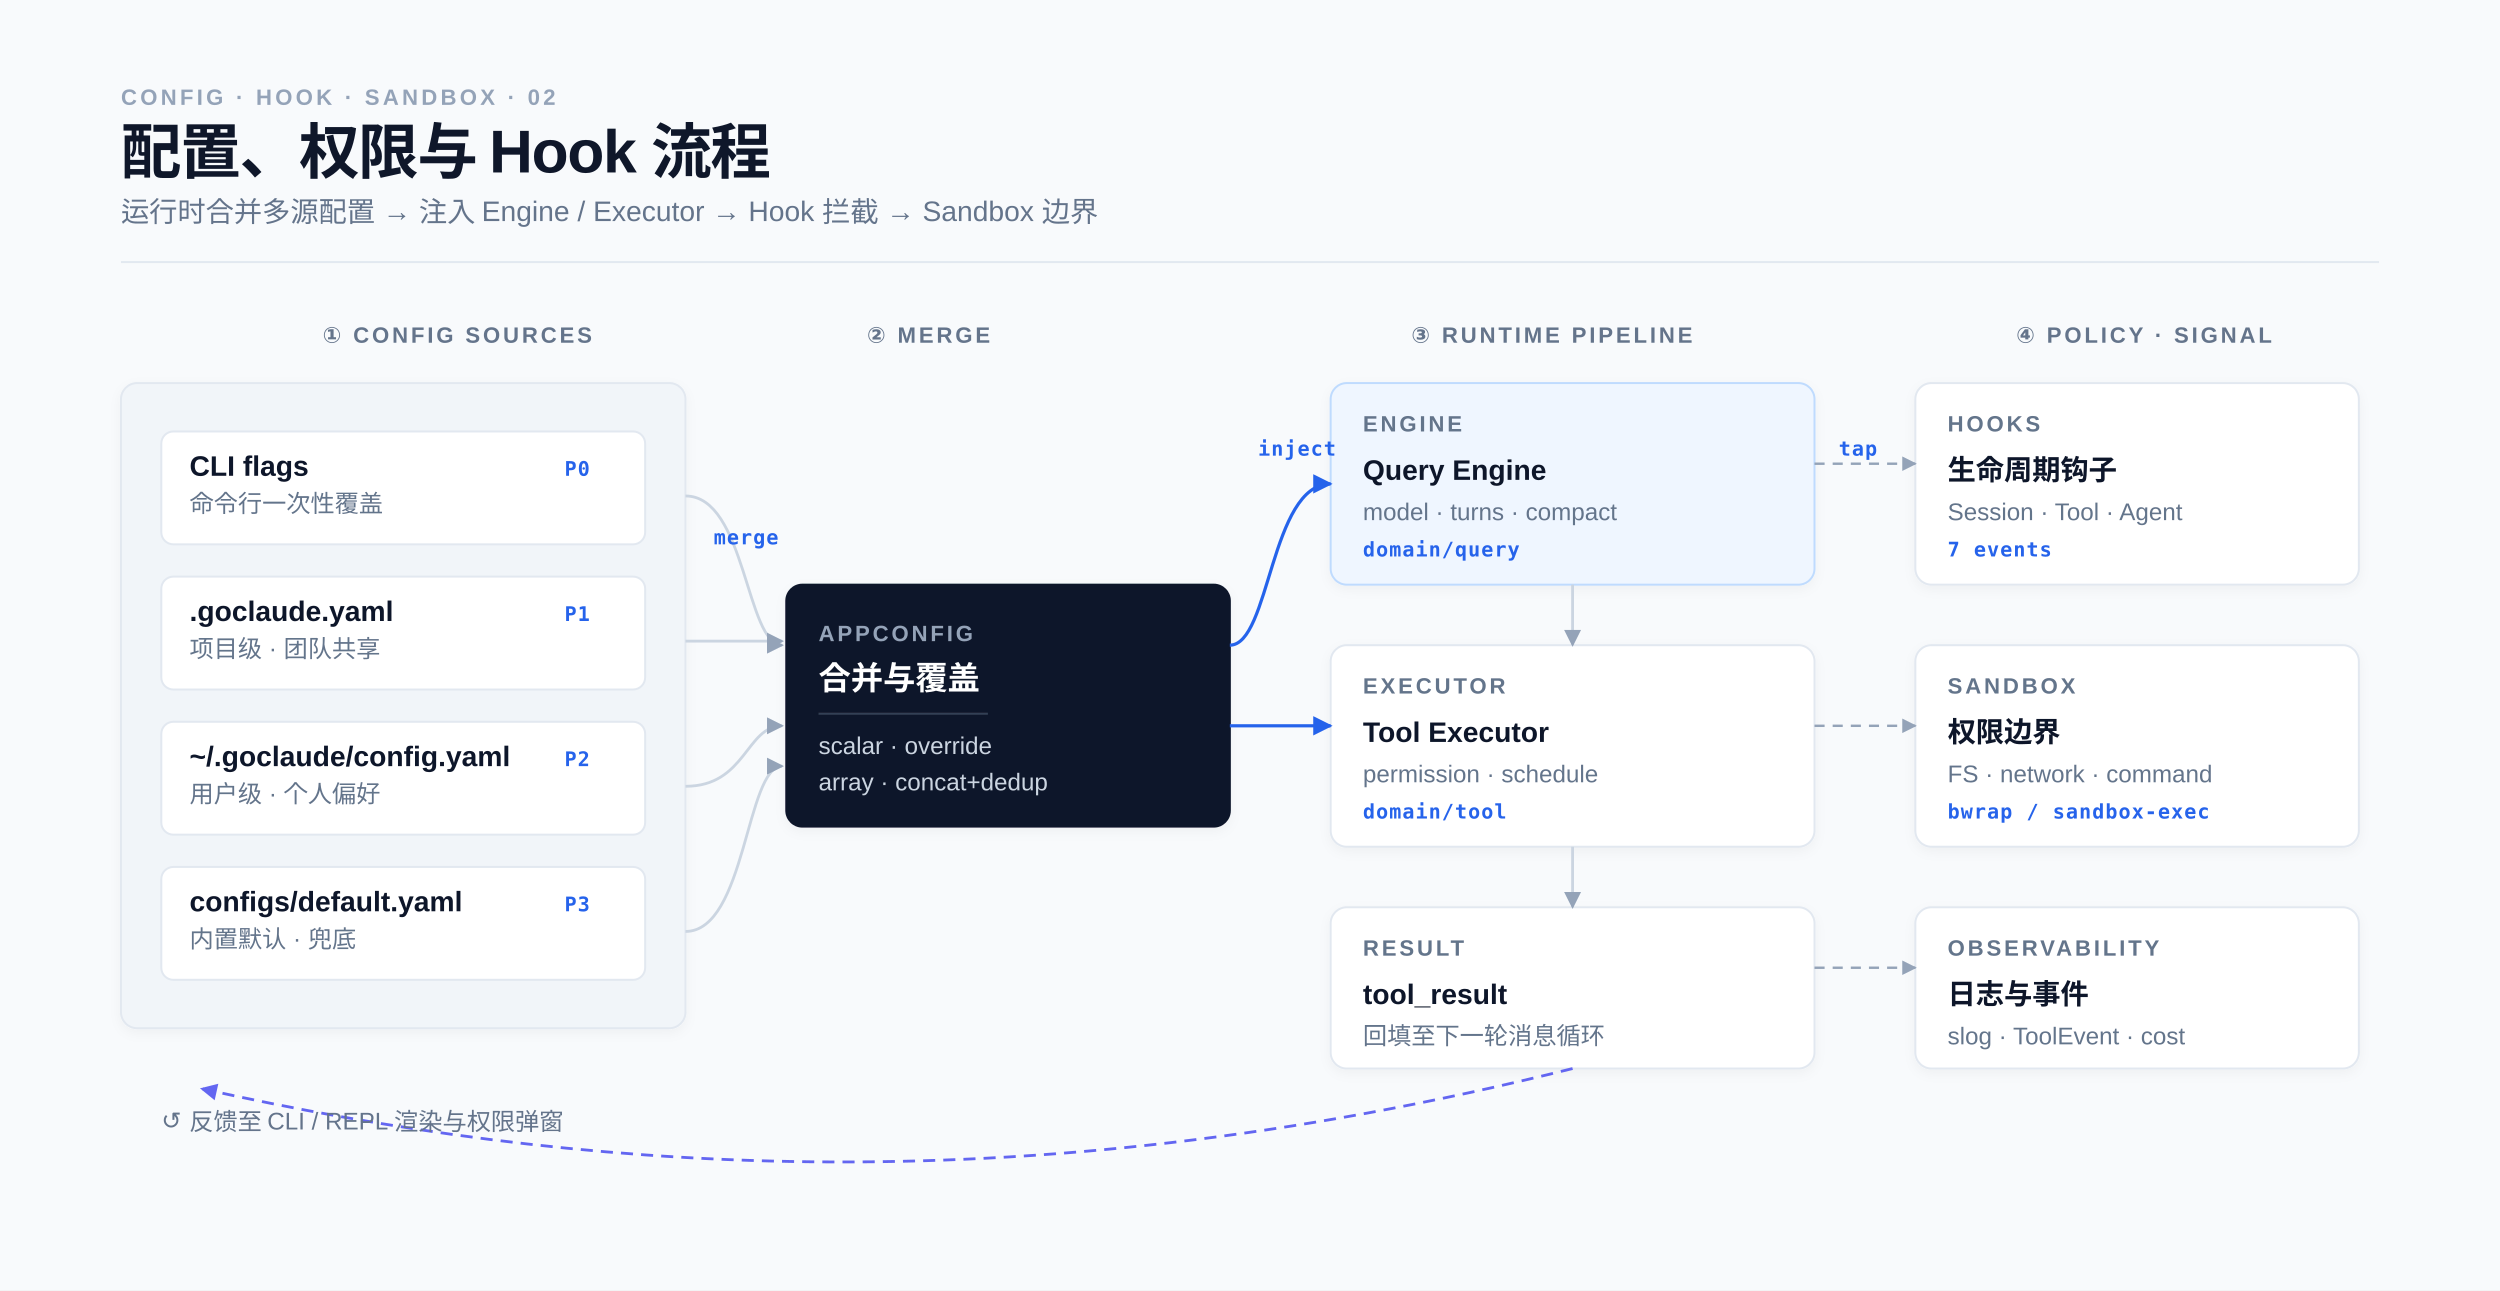
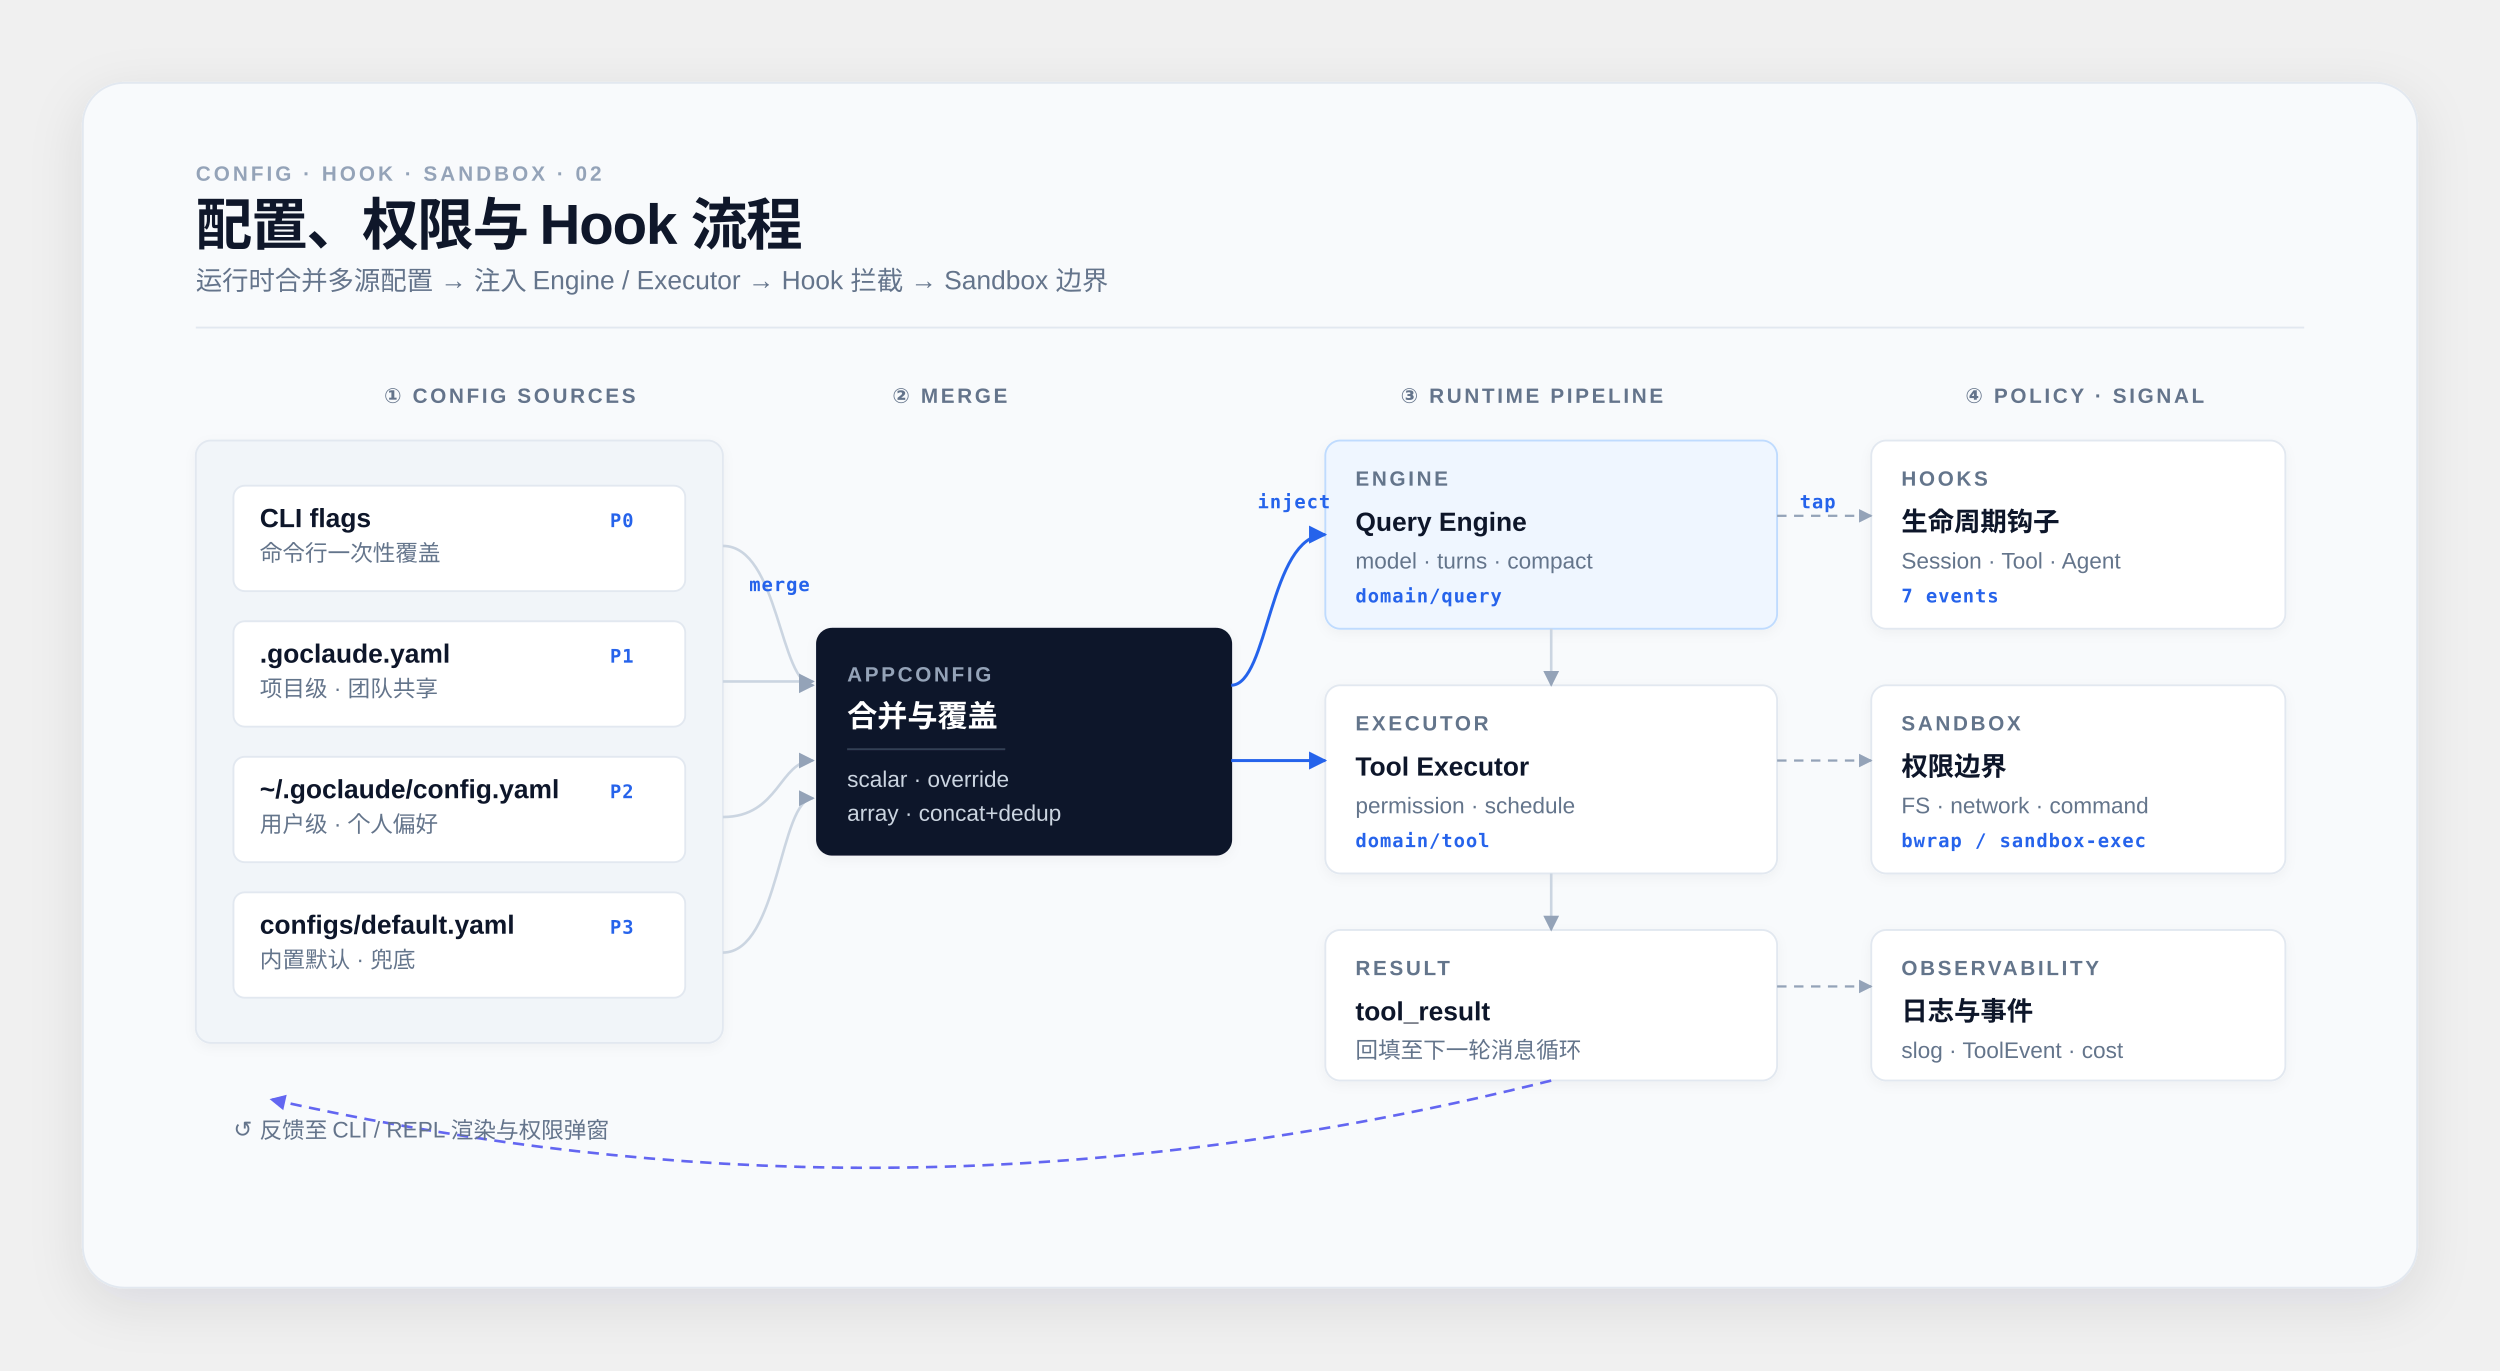
- <svg xmlns="http://www.w3.org/2000/svg" width="1240" height="640" viewBox="0 0 1240 640" role="img" aria-labelledby="title desc">
+ <svg xmlns="http://www.w3.org/2000/svg" width="1328" height="728" viewBox="-44 -44 1328 728" role="img" aria-labelledby="title desc">
  <defs>
    <style>
      .t-title{font:700 30px "Helvetica Neue",Arial,sans-serif;fill:#0f172a;letter-spacing:-.6px}
      .t-sub{font:400 14px "Helvetica Neue",Arial,sans-serif;fill:#64748b}
      .t-eyebrow{font:600 11px "Helvetica Neue",Arial,sans-serif;fill:#94a3b8;letter-spacing:1.6px}
      .t-l{font:600 11px "Helvetica Neue",Arial,sans-serif;fill:#64748b;letter-spacing:1.4px}
      .t-h{font:600 14px "Helvetica Neue",Arial,sans-serif;fill:#0f172a}
      .t-n{font:400 12px "Helvetica Neue",Arial,sans-serif;fill:#64748b}
      .t-tag{font:600 10px "SFMono-Regular",ui-monospace,Menlo,monospace;fill:#2563eb;letter-spacing:.5px}
      .card{fill:#ffffff;stroke:#e2e8f0;stroke-width:1}
      .pill{fill:#ffffff;stroke:#e2e8f0;stroke-width:1}
      .card-core{fill:#0f172a;stroke:#0f172a;stroke-width:1}
      .card-accent{fill:#eff6ff;stroke:#bfdbfe;stroke-width:1}
      .lane{fill:#f1f5f9;stroke:#e2e8f0;stroke-width:1}
      .stroke{stroke:#cbd5e1;stroke-width:1.4;fill:none}
      .accent{stroke:#2563eb;stroke-width:1.6;fill:none}
      .dash{stroke:#94a3b8;stroke-width:1.2;stroke-dasharray:5 4;fill:none}
      .divider{stroke:#e2e8f0;stroke-width:1}
      .feedback{stroke:#6366f1;stroke-width:1.4;fill:none;stroke-dasharray:6 4}
    </style>
    <filter id="cardShadow" x="-10%" y="-10%" width="120%" height="120%">
      <feDropShadow dx="0" dy="2" stdDeviation="3" flood-color="#0f172a" flood-opacity="0.04" />
    </filter>
    <marker id="arrowGray" viewBox="0 0 10 10" refX="9" refY="5" markerWidth="6" markerHeight="6" orient="auto">
      <path d="M0 0 L10 5 L0 10 z" fill="#94a3b8" />
    </marker>
    <marker id="arrowBlue" viewBox="0 0 10 10" refX="9" refY="5" markerWidth="6" markerHeight="6" orient="auto">
      <path d="M0 0 L10 5 L0 10 z" fill="#2563eb" />
    </marker>
    <marker id="arrowIndigo" viewBox="0 0 10 10" refX="9" refY="5" markerWidth="6" markerHeight="6" orient="auto">
      <path d="M0 0 L10 5 L0 10 z" fill="#6366f1" />
    </marker>
+     <filter id="figureShadow" x="-20%" y="-20%" width="140%" height="140%">
+       <feDropShadow dx="0" dy="8" stdDeviation="14" flood-color="#0f172a" flood-opacity="0.10" />
+     </filter>
  </defs>
-   <rect width="1240" height="640" fill="#f8fafc" />
+   <rect width="1240" height="640" rx="22" ry="22" fill="#f8fafc" stroke="#e2e8f0" stroke-width="1" filter="url(#figureShadow)" />
  <text x="60" y="52" class="t-eyebrow">CONFIG · HOOK · SANDBOX · 02</text>
  <text x="60" y="86" class="t-title">配置、权限与 Hook 流程</text>
  <text x="60" y="110" class="t-sub">运行时合并多源配置 → 注入 Engine / Executor → Hook 拦截 → Sandbox 边界</text>
  <line x1="60" y1="130" x2="1180" y2="130" class="divider" />
  <text x="160" y="170" class="t-l">① CONFIG SOURCES</text>
  <text x="430" y="170" class="t-l">② MERGE</text>
  <text x="700" y="170" class="t-l">③ RUNTIME PIPELINE</text>
  <text x="1000" y="170" class="t-l">④ POLICY · SIGNAL</text>
  <g transform="translate(60 190)" filter="url(#cardShadow)">
    <rect width="280" height="320" rx="8" class="lane" />
    <g transform="translate(20 24)">
      <rect width="240" height="56" rx="6" class="pill" />
      <text x="14" y="22" class="t-h">CLI flags</text>
      <text x="14" y="40" class="t-n">命令行一次性覆盖</text>
      <text x="200" y="22" class="t-tag">P0</text>
    </g>
    <g transform="translate(20 96)">
      <rect width="240" height="56" rx="6" class="pill" />
      <text x="14" y="22" class="t-h">.goclaude.yaml</text>
      <text x="14" y="40" class="t-n">项目级 · 团队共享</text>
      <text x="200" y="22" class="t-tag">P1</text>
    </g>
    <g transform="translate(20 168)">
      <rect width="240" height="56" rx="6" class="pill" />
      <text x="14" y="22" class="t-h">~/.goclaude/config.yaml</text>
      <text x="14" y="40" class="t-n">用户级 · 个人偏好</text>
      <text x="200" y="22" class="t-tag">P2</text>
    </g>
    <g transform="translate(20 240)">
      <rect width="240" height="56" rx="6" class="pill" />
      <text x="14" y="22" class="t-h">configs/default.yaml</text>
      <text x="14" y="40" class="t-n">内置默认 · 兜底</text>
      <text x="200" y="22" class="t-tag">P3</text>
    </g>
  </g>
  <g transform="translate(390 290)" filter="url(#cardShadow)">
    <rect width="220" height="120" rx="8" class="card-core" />
    <text x="16" y="28" font-family="Helvetica Neue,Arial,sans-serif" font-weight="600" font-size="11" fill="#94a3b8" letter-spacing="1.4">APPCONFIG</text>
    <text x="16" y="52" font-family="Helvetica Neue,Arial,sans-serif" font-weight="700" font-size="16" fill="#ffffff">合并与覆盖</text>
    <line x1="16" y1="64" x2="100" y2="64" stroke="#334155" stroke-width="1" />
    <text x="16" y="84" font-family="Helvetica Neue,Arial,sans-serif" font-weight="400" font-size="12" fill="#cbd5e1">scalar · override</text>
    <text x="16" y="102" font-family="Helvetica Neue,Arial,sans-serif" font-weight="400" font-size="12" fill="#cbd5e1">array · concat+dedup</text>
  </g>
  <g transform="translate(660 190)" filter="url(#cardShadow)">
    <rect width="240" height="100" rx="8" class="card-accent" />
    <text x="16" y="24" class="t-l">ENGINE</text>
    <text x="16" y="48" class="t-h">Query Engine</text>
    <text x="16" y="68" class="t-n">model · turns · compact</text>
    <text x="16" y="86" class="t-tag">domain/query</text>
  </g>
  <g transform="translate(660 320)" filter="url(#cardShadow)">
    <rect width="240" height="100" rx="8" class="card" />
    <text x="16" y="24" class="t-l">EXECUTOR</text>
    <text x="16" y="48" class="t-h">Tool Executor</text>
    <text x="16" y="68" class="t-n">permission · schedule</text>
    <text x="16" y="86" class="t-tag">domain/tool</text>
  </g>
  <g transform="translate(660 450)" filter="url(#cardShadow)">
    <rect width="240" height="80" rx="8" class="card" />
    <text x="16" y="24" class="t-l">RESULT</text>
    <text x="16" y="48" class="t-h">tool_result</text>
    <text x="16" y="68" class="t-n">回填至下一轮消息循环</text>
  </g>
  <g transform="translate(950 190)" filter="url(#cardShadow)">
    <rect width="220" height="100" rx="8" class="card" />
    <text x="16" y="24" class="t-l">HOOKS</text>
    <text x="16" y="48" class="t-h">生命周期钩子</text>
    <text x="16" y="68" class="t-n">Session · Tool · Agent</text>
    <text x="16" y="86" class="t-tag">7 events</text>
  </g>
  <g transform="translate(950 320)" filter="url(#cardShadow)">
    <rect width="220" height="100" rx="8" class="card" />
    <text x="16" y="24" class="t-l">SANDBOX</text>
    <text x="16" y="48" class="t-h">权限边界</text>
    <text x="16" y="68" class="t-n">FS · network · command</text>
    <text x="16" y="86" class="t-tag">bwrap / sandbox-exec</text>
  </g>
  <g transform="translate(950 450)" filter="url(#cardShadow)">
    <rect width="220" height="80" rx="8" class="card" />
    <text x="16" y="24" class="t-l">OBSERVABILITY</text>
    <text x="16" y="48" class="t-h">日志与事件</text>
    <text x="16" y="68" class="t-n">slog · ToolEvent · cost</text>
  </g>
  <g class="stroke" marker-end="url(#arrowGray)">
    <path d="M340 246 C370 246 370 320 388 320" />
    <path d="M340 318 H388" />
    <path d="M340 390 C370 390 370 360 388 360" />
    <path d="M340 462 C370 462 370 380 388 380" />
  </g>
  <path d="M610 320 C630 320 630 240 660 240" class="accent" marker-end="url(#arrowBlue)" />
  <path d="M610 360 C630 360 630 360 660 360" class="accent" marker-end="url(#arrowBlue)" />
  <path d="M780 290 V320" class="stroke" marker-end="url(#arrowGray)" />
  <path d="M780 420 V450" class="stroke" marker-end="url(#arrowGray)" />
  <g class="dash" marker-end="url(#arrowGray)">
    <path d="M900 230 H950" />
    <path d="M900 360 H950" />
    <path d="M900 480 H950" />
  </g>
  <path d="M780 530 C500 600 280 580 100 540" class="feedback" marker-end="url(#arrowIndigo)" />
  <text x="80" y="560" class="t-n" fill="#6366f1">↺ 反馈至 CLI / REPL 渲染与权限弹窗</text>
  <text x="354" y="270" class="t-tag" fill="#94a3b8">merge</text>
  <text x="624" y="226" class="t-tag" fill="#2563eb">inject</text>
  <text x="912" y="226" class="t-tag" fill="#94a3b8">tap</text>
</svg>
